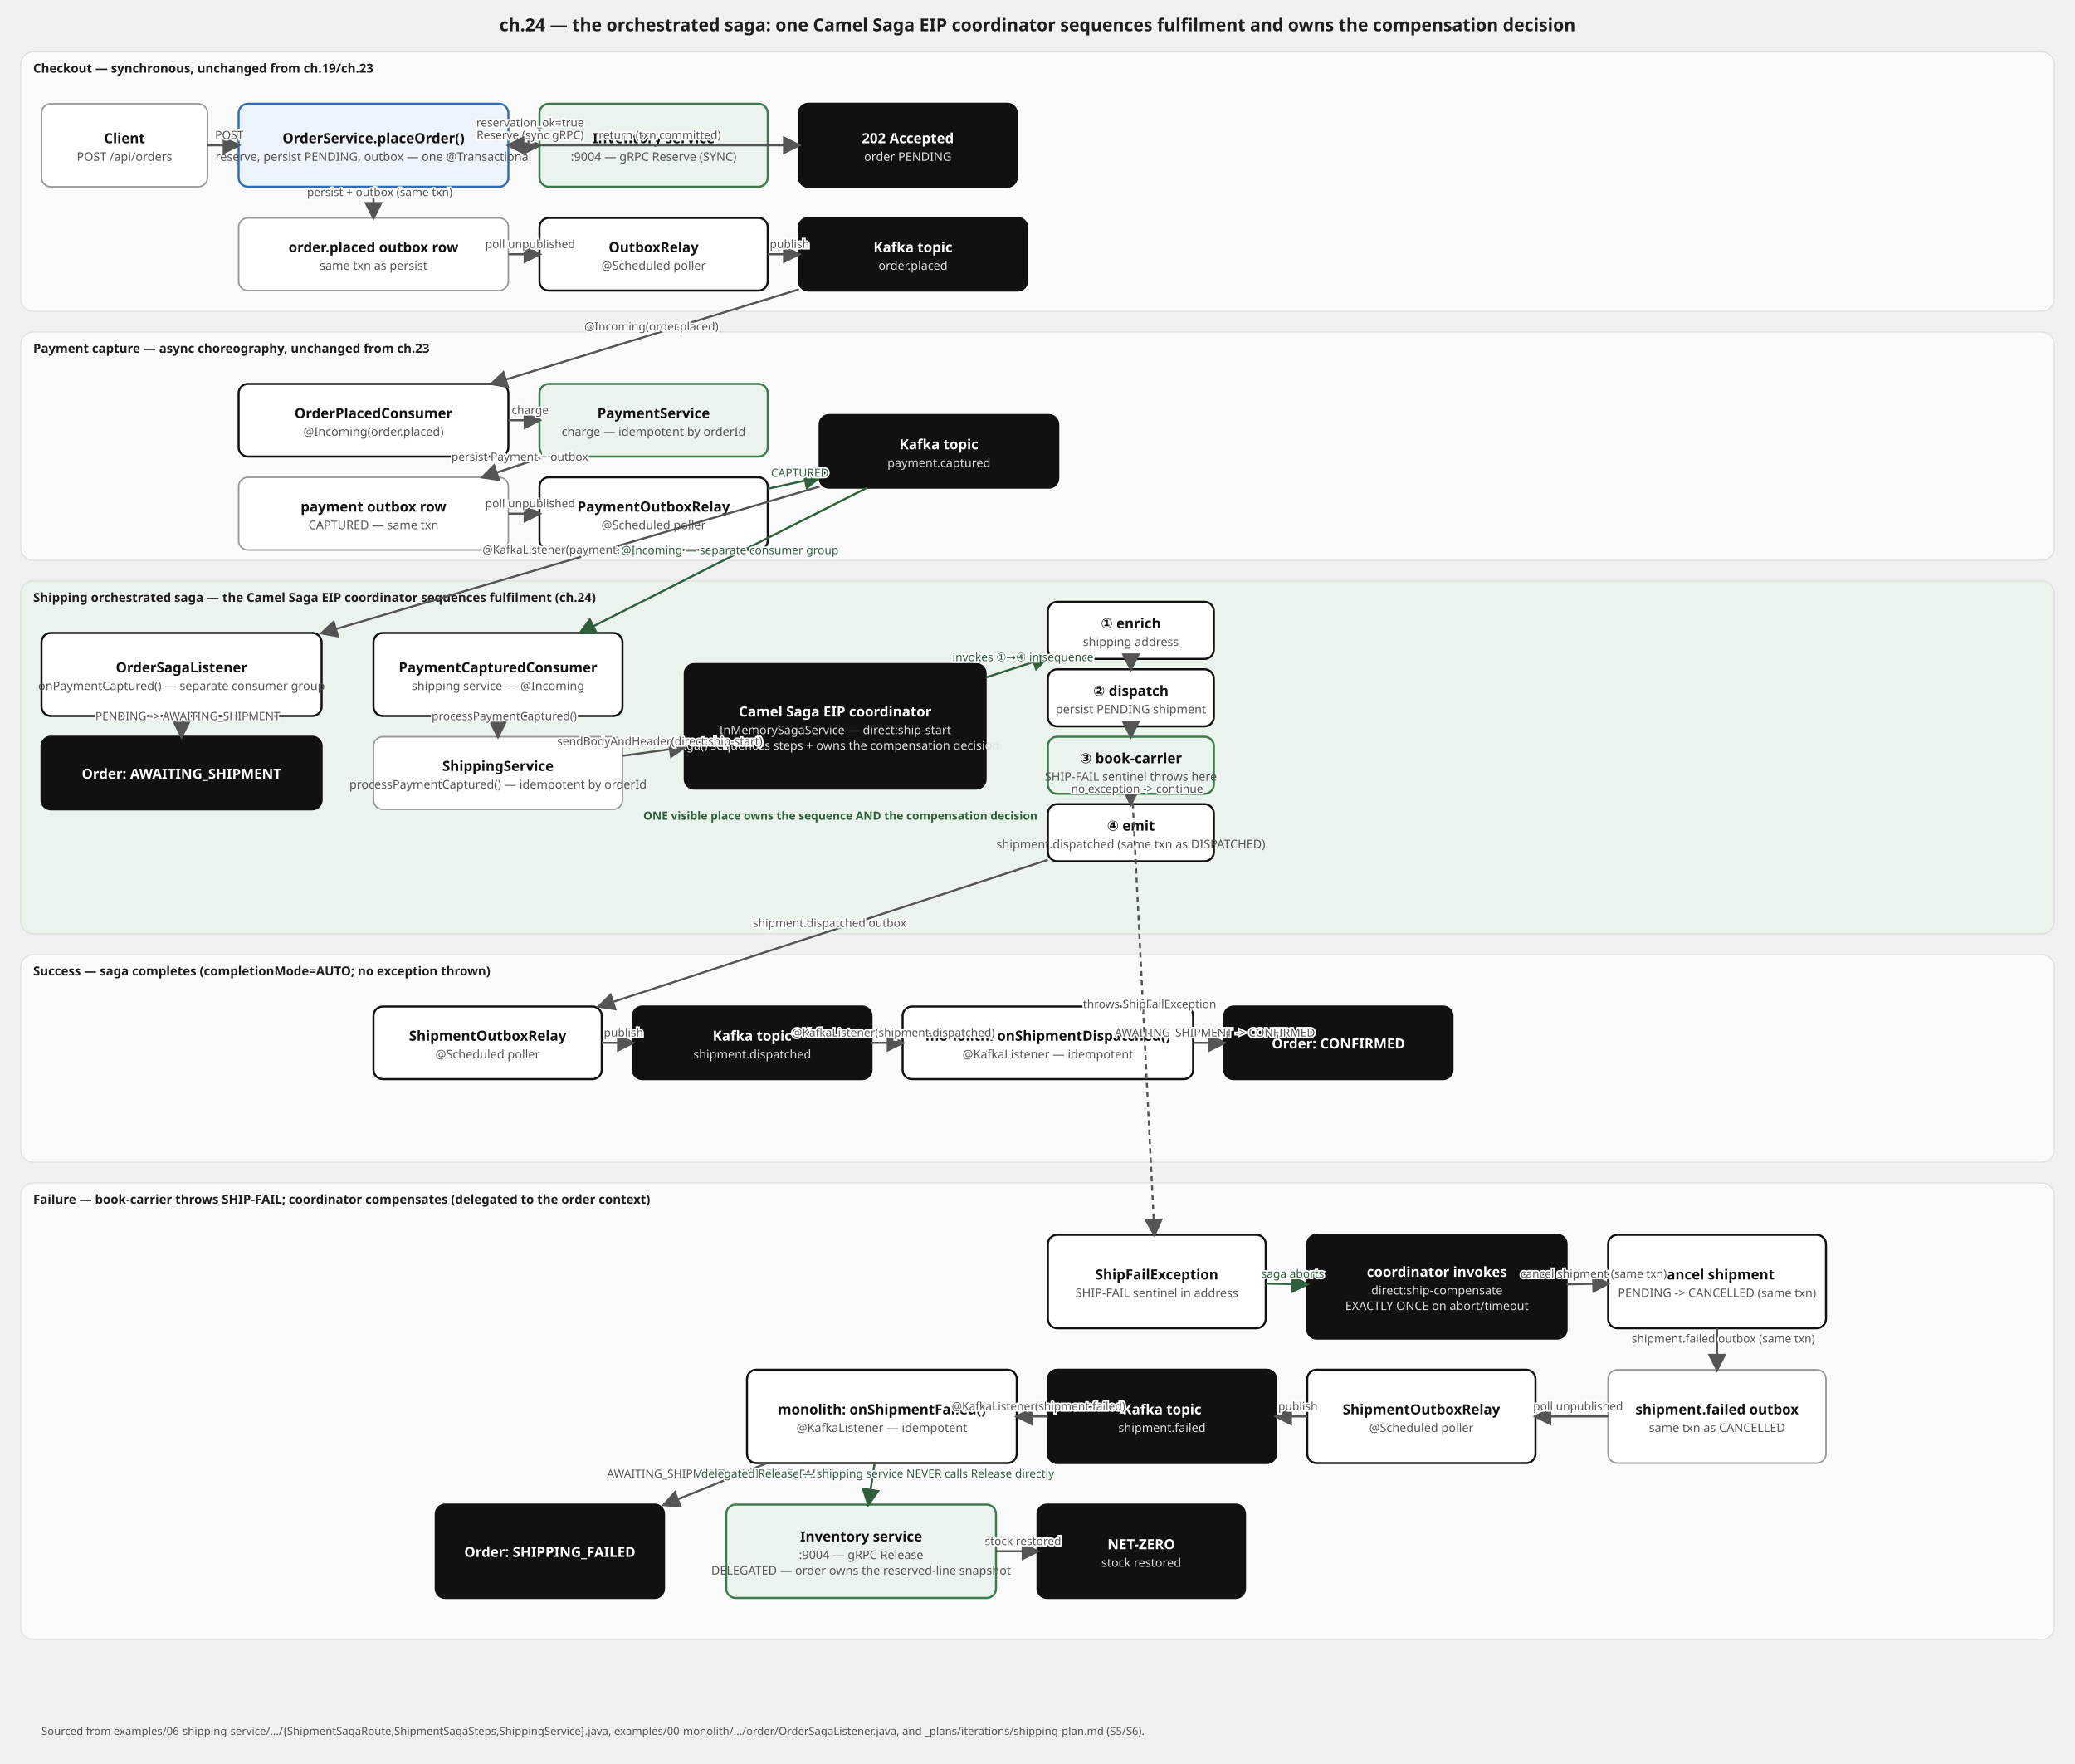
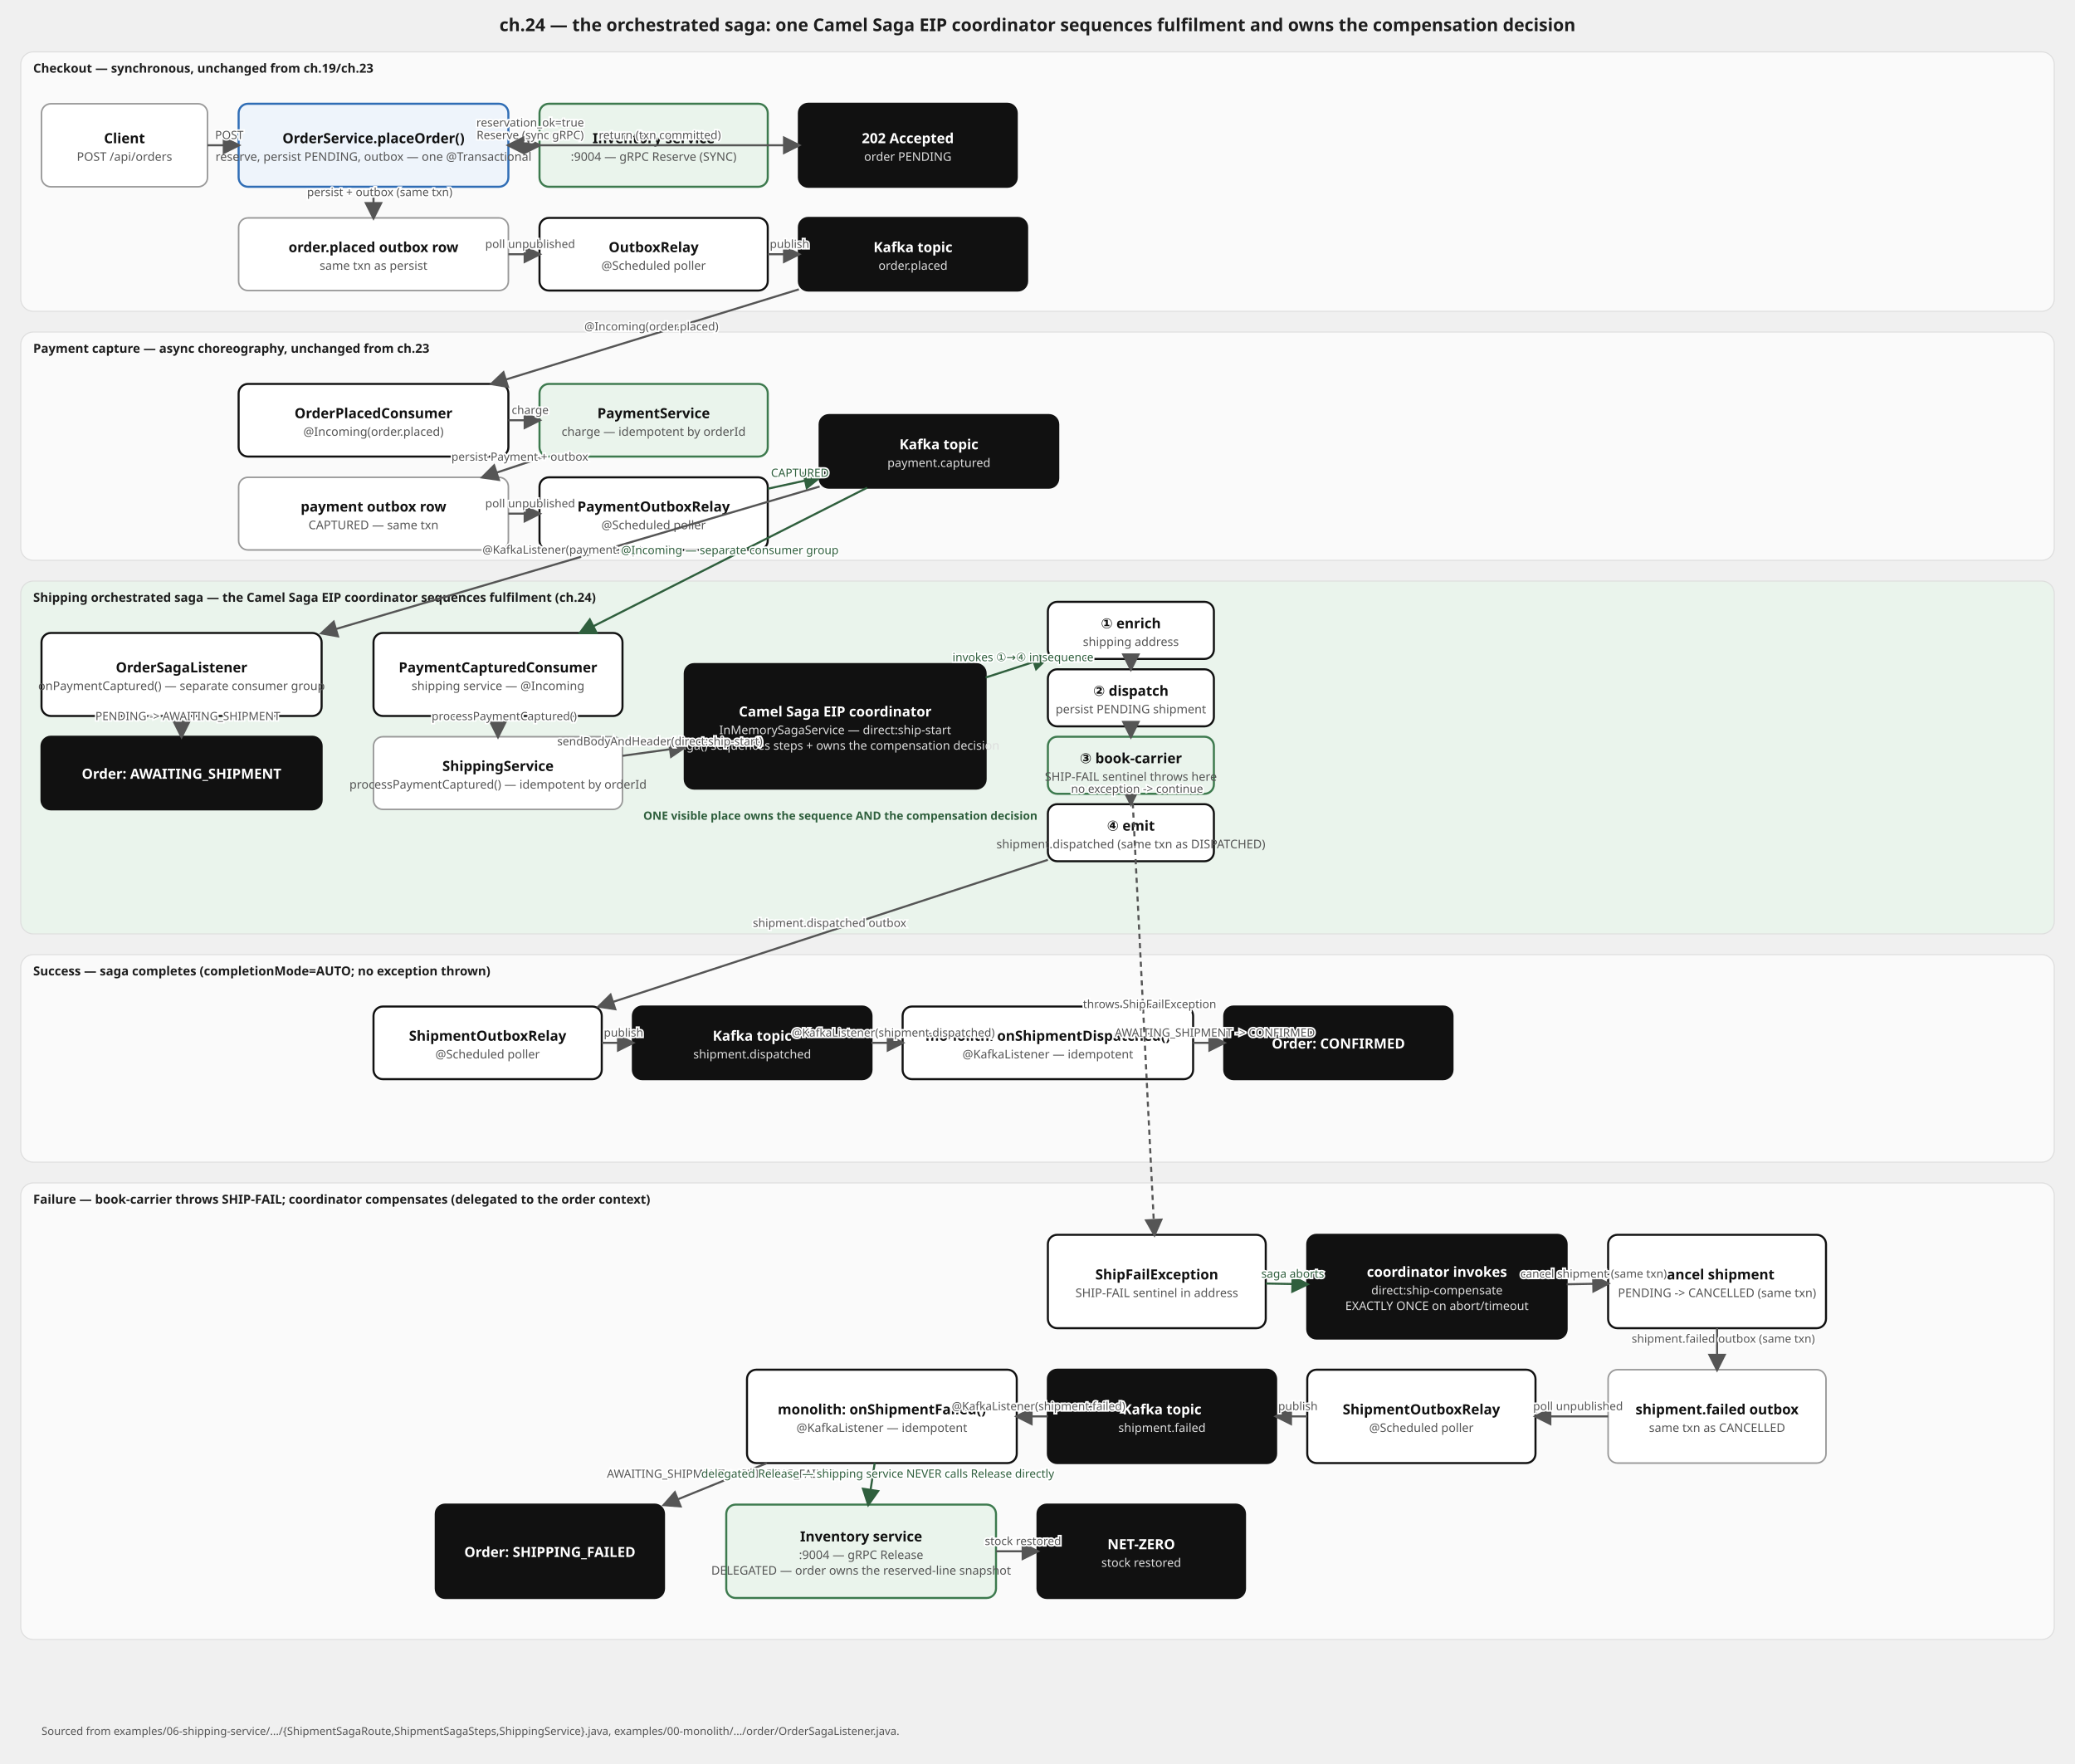
<svg xmlns="http://www.w3.org/2000/svg" viewBox="0 0 2000 1700" font-family="'Red Hat Text', system-ui, sans-serif" role="img">
  <defs>
    <marker id="a" viewBox="0 0 10 10" refX="8.5" refY="5" markerWidth="9" markerHeight="9" orient="auto-start-reverse">
      <path d="M0,0 L10,5 L0,10 z" fill="#555" />
    </marker>
    <marker id="am" viewBox="0 0 10 10" refX="8.5" refY="5" markerWidth="9" markerHeight="9" orient="auto-start-reverse">
      <path d="M0,0 L10,5 L0,10 z" fill="#2f5f3d" />
    </marker>
  </defs>
  <rect x="20" y="50" width="1960" height="250" rx="12" fill="#fafafa" stroke="#ddd" />
  <text x="32" y="70" font-size="12" font-weight="700" fill="#1d1d1d">Checkout — synchronous, unchanged from ch.19/ch.23</text>
  <rect x="20" y="320" width="1960" height="220" rx="12" fill="#fafafa" stroke="#ddd" />
  <text x="32" y="340" font-size="12" font-weight="700" fill="#1d1d1d">Payment capture — async choreography, unchanged from ch.23</text>
  <rect x="20" y="560" width="1960" height="340" rx="12" fill="#eaf4ec" stroke="#ddd" />
  <text x="32" y="580" font-size="12" font-weight="700" fill="#1d1d1d">Shipping orchestrated saga — the Camel Saga EIP coordinator sequences fulfilment (ch.24)</text>
  <rect x="20" y="920" width="1960" height="200" rx="12" fill="#fafafa" stroke="#ddd" />
  <text x="32" y="940" font-size="12" font-weight="700" fill="#1d1d1d">Success — saga completes (completionMode=AUTO; no exception thrown)</text>
  <rect x="20" y="1140" width="1960" height="440" rx="12" fill="#fafafa" stroke="#ddd" />
  <text x="32" y="1160" font-size="12" font-weight="700" fill="#1d1d1d">Failure — book-carrier throws SHIP-FAIL; coordinator compensates (delegated to the order context)</text>
  <rect x="40" y="100" width="160" height="80" rx="9" fill="#ffffff" stroke="#999999" stroke-width="1.5" />
  <text x="120.0" y="138.0" font-size="13.5" font-weight="700" fill="#111111" text-anchor="middle">Client</text>
  <text x="120.0" y="155.0" font-size="11.5" fill="#555555" text-anchor="middle">POST /api/orders</text>
  <rect x="230" y="100" width="260" height="80" rx="9" fill="#eef4fb" stroke="#2f6db5" stroke-width="2" />
  <text x="360.0" y="138.0" font-size="13.5" font-weight="700" fill="#111111" text-anchor="middle">OrderService.placeOrder()</text>
  <text x="360.0" y="155.0" font-size="11.5" fill="#555555" text-anchor="middle">reserve, persist PENDING, outbox — one @Transactional</text>
  <rect x="520" y="100" width="220" height="80" rx="9" fill="#eaf4ec" stroke="#3d7a4e" stroke-width="2" />
  <text x="630.0" y="138.0" font-size="13.5" font-weight="700" fill="#111111" text-anchor="middle">Inventory service</text>
  <text x="630.0" y="155.0" font-size="11.5" fill="#555555" text-anchor="middle">:9004 — gRPC Reserve (SYNC)</text>
  <rect x="770" y="100" width="210" height="80" rx="9" fill="#111111" stroke="#111111" stroke-width="2" />
  <text x="875.0" y="138.0" font-size="13.5" font-weight="700" fill="#ffffff" text-anchor="middle">202 Accepted</text>
  <text x="875.0" y="155.0" font-size="11.5" fill="#dddddd" text-anchor="middle">order PENDING</text>
  <rect x="230" y="210" width="260" height="70" rx="9" fill="#ffffff" stroke="#999999" stroke-width="1.5" />
  <text x="360.0" y="243.0" font-size="13.5" font-weight="700" fill="#111111" text-anchor="middle">order.placed outbox row</text>
  <text x="360.0" y="260.0" font-size="11.5" fill="#555555" text-anchor="middle">same txn as persist</text>
  <rect x="520" y="210" width="220" height="70" rx="9" fill="#ffffff" stroke="#111111" stroke-width="2" />
  <text x="630.0" y="243.0" font-size="13.5" font-weight="700" fill="#111111" text-anchor="middle">OutboxRelay</text>
  <text x="630.0" y="260.0" font-size="11.5" fill="#555555" text-anchor="middle">@Scheduled poller</text>
  <rect x="770" y="210" width="220" height="70" rx="9" fill="#111111" stroke="#111111" stroke-width="2" />
  <text x="880.0" y="243.0" font-size="13.5" font-weight="700" fill="#ffffff" text-anchor="middle">Kafka topic</text>
  <text x="880.0" y="260.0" font-size="11.5" fill="#dddddd" text-anchor="middle">order.placed</text>
  <rect x="230" y="370" width="260" height="70" rx="9" fill="#ffffff" stroke="#111111" stroke-width="2" />
  <text x="360.0" y="403.0" font-size="13.5" font-weight="700" fill="#111111" text-anchor="middle">OrderPlacedConsumer</text>
  <text x="360.0" y="420.0" font-size="11.5" fill="#555555" text-anchor="middle">@Incoming(order.placed)</text>
  <rect x="520" y="370" width="220" height="70" rx="9" fill="#eaf4ec" stroke="#3d7a4e" stroke-width="2" />
  <text x="630.0" y="403.0" font-size="13.5" font-weight="700" fill="#111111" text-anchor="middle">PaymentService</text>
  <text x="630.0" y="420.0" font-size="11.5" fill="#555555" text-anchor="middle">charge — idempotent by orderId</text>
  <rect x="230" y="460" width="260" height="70" rx="9" fill="#ffffff" stroke="#999999" stroke-width="1.5" />
  <text x="360.0" y="493.0" font-size="13.5" font-weight="700" fill="#111111" text-anchor="middle">payment outbox row</text>
  <text x="360.0" y="510.0" font-size="11.5" fill="#555555" text-anchor="middle">CAPTURED — same txn</text>
  <rect x="520" y="460" width="220" height="70" rx="9" fill="#ffffff" stroke="#111111" stroke-width="2" />
  <text x="630.0" y="493.0" font-size="13.5" font-weight="700" fill="#111111" text-anchor="middle">PaymentOutboxRelay</text>
  <text x="630.0" y="510.0" font-size="11.5" fill="#555555" text-anchor="middle">@Scheduled poller</text>
  <rect x="790" y="400" width="230" height="70" rx="9" fill="#111111" stroke="#111111" stroke-width="2" />
  <text x="905.0" y="433.0" font-size="13.5" font-weight="700" fill="#ffffff" text-anchor="middle">Kafka topic</text>
  <text x="905.0" y="450.0" font-size="11.5" fill="#dddddd" text-anchor="middle">payment.captured</text>
  <rect x="40" y="610" width="270" height="80" rx="9" fill="#ffffff" stroke="#111111" stroke-width="2" />
  <text x="175.0" y="648.0" font-size="13.5" font-weight="700" fill="#111111" text-anchor="middle">OrderSagaListener</text>
  <text x="175.0" y="665.0" font-size="11.5" fill="#555555" text-anchor="middle">onPaymentCaptured() — separate consumer group</text>
  <rect x="40" y="710" width="270" height="70" rx="9" fill="#111111" stroke="#111111" stroke-width="2" />
  <text x="175.0" y="750.5" font-size="13.5" font-weight="700" fill="#ffffff" text-anchor="middle">Order: AWAITING_SHIPMENT</text>
  <rect x="360" y="610" width="240" height="80" rx="9" fill="#ffffff" stroke="#111111" stroke-width="2" />
  <text x="480.0" y="648.0" font-size="13.5" font-weight="700" fill="#111111" text-anchor="middle">PaymentCapturedConsumer</text>
  <text x="480.0" y="665.0" font-size="11.5" fill="#555555" text-anchor="middle">shipping service — @Incoming</text>
  <rect x="360" y="710" width="240" height="70" rx="9" fill="#ffffff" stroke="#999999" stroke-width="1.5" />
  <text x="480.0" y="743.0" font-size="13.5" font-weight="700" fill="#111111" text-anchor="middle">ShippingService</text>
  <text x="480.0" y="760.0" font-size="11.5" fill="#555555" text-anchor="middle">processPaymentCaptured() — idempotent by orderId</text>
  <rect x="660" y="640" width="290" height="120" rx="9" fill="#111111" stroke="#111111" stroke-width="2" />
  <text x="805.0" y="690.5" font-size="13.5" font-weight="700" fill="#ffffff" text-anchor="middle">Camel Saga EIP coordinator</text>
  <text x="805.0" y="707.5" font-size="11.5" fill="#dddddd" text-anchor="middle">InMemorySagaService — direct:ship-start</text>
  <text x="805.0" y="722.5" font-size="11.5" fill="#dddddd" text-anchor="middle">.saga() sequences steps + owns the compensation decision</text>
  <rect x="1010" y="580" width="160" height="55" rx="9" fill="#ffffff" stroke="#111111" stroke-width="2" />
  <text x="1090.0" y="605.5" font-size="13.5" font-weight="700" fill="#111111" text-anchor="middle">① enrich</text>
  <text x="1090.0" y="622.5" font-size="11.5" fill="#555555" text-anchor="middle">shipping address</text>
  <rect x="1010" y="645" width="160" height="55" rx="9" fill="#ffffff" stroke="#111111" stroke-width="2" />
  <text x="1090.0" y="670.5" font-size="13.5" font-weight="700" fill="#111111" text-anchor="middle">② dispatch</text>
  <text x="1090.0" y="687.5" font-size="11.5" fill="#555555" text-anchor="middle">persist PENDING shipment</text>
  <rect x="1010" y="710" width="160" height="55" rx="9" fill="#eaf4ec" stroke="#3d7a4e" stroke-width="2" />
  <text x="1090.0" y="735.5" font-size="13.5" font-weight="700" fill="#111111" text-anchor="middle">③ book-carrier</text>
  <text x="1090.0" y="752.5" font-size="11.5" fill="#555555" text-anchor="middle">SHIP-FAIL sentinel throws here</text>
  <rect x="1010" y="775" width="160" height="55" rx="9" fill="#ffffff" stroke="#111111" stroke-width="2" />
  <text x="1090.0" y="800.5" font-size="13.5" font-weight="700" fill="#111111" text-anchor="middle">④ emit</text>
  <text x="1090.0" y="817.5" font-size="11.5" fill="#555555" text-anchor="middle">shipment.dispatched (same txn as DISPATCHED)</text>
  <rect x="360" y="970" width="220" height="70" rx="9" fill="#ffffff" stroke="#111111" stroke-width="2" />
  <text x="470.0" y="1003.0" font-size="13.5" font-weight="700" fill="#111111" text-anchor="middle">ShipmentOutboxRelay</text>
  <text x="470.0" y="1020.0" font-size="11.5" fill="#555555" text-anchor="middle">@Scheduled poller</text>
  <rect x="610" y="970" width="230" height="70" rx="9" fill="#111111" stroke="#111111" stroke-width="2" />
  <text x="725.0" y="1003.0" font-size="13.5" font-weight="700" fill="#ffffff" text-anchor="middle">Kafka topic</text>
  <text x="725.0" y="1020.0" font-size="11.5" fill="#dddddd" text-anchor="middle">shipment.dispatched</text>
  <rect x="870" y="970" width="280" height="70" rx="9" fill="#ffffff" stroke="#111111" stroke-width="2" />
  <text x="1010.0" y="1003.0" font-size="13.5" font-weight="700" fill="#111111" text-anchor="middle">monolith: onShipmentDispatched()</text>
  <text x="1010.0" y="1020.0" font-size="11.5" fill="#555555" text-anchor="middle">@KafkaListener — idempotent</text>
  <rect x="1180" y="970" width="220" height="70" rx="9" fill="#111111" stroke="#111111" stroke-width="2" />
  <text x="1290.0" y="1010.5" font-size="13.5" font-weight="700" fill="#ffffff" text-anchor="middle">Order: CONFIRMED</text>
  <rect x="1010" y="1190" width="210" height="90" rx="9" fill="#ffffff" stroke="#111111" stroke-width="2" />
  <text x="1115.0" y="1233.0" font-size="13.5" font-weight="700" fill="#111111" text-anchor="middle">ShipFailException</text>
  <text x="1115.0" y="1250.0" font-size="11.5" fill="#555555" text-anchor="middle">SHIP-FAIL sentinel in address</text>
  <rect x="1260" y="1190" width="250" height="100" rx="9" fill="#111111" stroke="#111111" stroke-width="2" />
  <text x="1385.0" y="1230.5" font-size="13.5" font-weight="700" fill="#ffffff" text-anchor="middle">coordinator invokes</text>
  <text x="1385.0" y="1247.5" font-size="11.5" fill="#dddddd" text-anchor="middle">direct:ship-compensate</text>
  <text x="1385.0" y="1262.5" font-size="11.5" fill="#dddddd" text-anchor="middle">EXACTLY ONCE on abort/timeout</text>
  <rect x="1550" y="1190" width="210" height="90" rx="9" fill="#ffffff" stroke="#111111" stroke-width="2" />
  <text x="1655.0" y="1233.0" font-size="13.5" font-weight="700" fill="#111111" text-anchor="middle">cancel shipment</text>
  <text x="1655.0" y="1250.0" font-size="11.5" fill="#555555" text-anchor="middle">PENDING -&gt; CANCELLED (same txn)</text>
  <rect x="1550" y="1320" width="210" height="90" rx="9" fill="#ffffff" stroke="#999999" stroke-width="1.5" />
  <text x="1655.0" y="1363.0" font-size="13.5" font-weight="700" fill="#111111" text-anchor="middle">shipment.failed outbox</text>
  <text x="1655.0" y="1380.0" font-size="11.5" fill="#555555" text-anchor="middle">same txn as CANCELLED</text>
  <rect x="1260" y="1320" width="220" height="90" rx="9" fill="#ffffff" stroke="#111111" stroke-width="2" />
  <text x="1370.0" y="1363.0" font-size="13.5" font-weight="700" fill="#111111" text-anchor="middle">ShipmentOutboxRelay</text>
  <text x="1370.0" y="1380.0" font-size="11.5" fill="#555555" text-anchor="middle">@Scheduled poller</text>
  <rect x="1010" y="1320" width="220" height="90" rx="9" fill="#111111" stroke="#111111" stroke-width="2" />
  <text x="1120.0" y="1363.0" font-size="13.5" font-weight="700" fill="#ffffff" text-anchor="middle">Kafka topic</text>
  <text x="1120.0" y="1380.0" font-size="11.5" fill="#dddddd" text-anchor="middle">shipment.failed</text>
  <rect x="720" y="1320" width="260" height="90" rx="9" fill="#ffffff" stroke="#111111" stroke-width="2" />
  <text x="850.0" y="1363.0" font-size="13.5" font-weight="700" fill="#111111" text-anchor="middle">monolith: onShipmentFailed()</text>
  <text x="850.0" y="1380.0" font-size="11.5" fill="#555555" text-anchor="middle">@KafkaListener — idempotent</text>
  <rect x="420" y="1450" width="220" height="90" rx="9" fill="#111111" stroke="#111111" stroke-width="2" />
  <text x="530.0" y="1500.5" font-size="13.5" font-weight="700" fill="#ffffff" text-anchor="middle">Order: SHIPPING_FAILED</text>
  <rect x="700" y="1450" width="260" height="90" rx="9" fill="#eaf4ec" stroke="#3d7a4e" stroke-width="2" />
  <text x="830.0" y="1485.5" font-size="13.5" font-weight="700" fill="#111111" text-anchor="middle">Inventory service</text>
  <text x="830.0" y="1502.5" font-size="11.5" fill="#555555" text-anchor="middle">:9004 — gRPC Release</text>
  <text x="830.0" y="1517.5" font-size="11.5" fill="#555555" text-anchor="middle">DELEGATED — order owns the reserved-line snapshot</text>
  <rect x="1000" y="1450" width="200" height="90" rx="9" fill="#111111" stroke="#111111" stroke-width="2" />
  <text x="1100.0" y="1493.0" font-size="13.5" font-weight="700" fill="#ffffff" text-anchor="middle">NET-ZERO</text>
  <text x="1100.0" y="1510.0" font-size="11.5" fill="#dddddd" text-anchor="middle">stock restored</text>
  <path d="M200.0,140.0 L230.0,140.0" fill="none" stroke="#555" stroke-width="2" marker-end="url(#a)" />
  <text x="221.0" y="134.0" font-size="11" fill="#ffffff" stroke="#ffffff" stroke-width="3" paint-order="stroke" text-anchor="middle">POST</text>
  <text x="221.0" y="134.0" font-size="11" fill="#555" text-anchor="middle">POST</text>
  <path d="M490.0,140.0 L520.0,140.0" fill="none" stroke="#555" stroke-width="2" marker-end="url(#a)" />
  <text x="511.0" y="134.0" font-size="11" fill="#ffffff" stroke="#ffffff" stroke-width="3" paint-order="stroke" text-anchor="middle">Reserve (sync gRPC)</text>
  <text x="511.0" y="134.0" font-size="11" fill="#555" text-anchor="middle">Reserve (sync gRPC)</text>
  <path d="M520.0,140.0 L490.0,140.0" fill="none" stroke="#555" stroke-width="2" marker-end="url(#a)" />
  <text x="511.0" y="122.0" font-size="11" fill="#ffffff" stroke="#ffffff" stroke-width="3" paint-order="stroke" text-anchor="middle">reservation_ok=true</text>
  <text x="511.0" y="122.0" font-size="11" fill="#555" text-anchor="middle">reservation_ok=true</text>
  <path d="M490.0,140.0 L770.0,140.0" fill="none" stroke="#555" stroke-width="2" marker-end="url(#a)" />
  <text x="636.0" y="134.0" font-size="11" fill="#ffffff" stroke="#ffffff" stroke-width="3" paint-order="stroke" text-anchor="middle">return (txn committed)</text>
  <text x="636.0" y="134.0" font-size="11" fill="#555" text-anchor="middle">return (txn committed)</text>
  <path d="M360.0,180.0 L360.0,210.0" fill="none" stroke="#555" stroke-width="2" marker-end="url(#a)" />
  <text x="366.0" y="189.0" font-size="11" fill="#ffffff" stroke="#ffffff" stroke-width="3" paint-order="stroke" text-anchor="middle">persist + outbox (same txn)</text>
  <text x="366.0" y="189.0" font-size="11" fill="#555" text-anchor="middle">persist + outbox (same txn)</text>
  <path d="M490.0,245.0 L520.0,245.0" fill="none" stroke="#555" stroke-width="2" marker-end="url(#a)" />
  <text x="511.0" y="239.0" font-size="11" fill="#ffffff" stroke="#ffffff" stroke-width="3" paint-order="stroke" text-anchor="middle">poll unpublished</text>
  <text x="511.0" y="239.0" font-size="11" fill="#555" text-anchor="middle">poll unpublished</text>
  <path d="M740.0,245.0 L770.0,245.0" fill="none" stroke="#555" stroke-width="2" marker-end="url(#a)" />
  <text x="761.0" y="239.0" font-size="11" fill="#ffffff" stroke="#ffffff" stroke-width="3" paint-order="stroke" text-anchor="middle">publish</text>
  <text x="761.0" y="239.0" font-size="11" fill="#555" text-anchor="middle">publish</text>
  <path d="M770.0,278.846 L473.75,370.0" fill="none" stroke="#555" stroke-width="2" marker-end="url(#a)" />
  <text x="627.875" y="318.423" font-size="11" fill="#ffffff" stroke="#ffffff" stroke-width="3" paint-order="stroke" text-anchor="middle">@Incoming(order.placed)</text>
  <text x="627.875" y="318.423" font-size="11" fill="#555" text-anchor="middle">@Incoming(order.placed)</text>
  <path d="M490.0,405.0 L520.0,405.0" fill="none" stroke="#555" stroke-width="2" marker-end="url(#a)" />
  <text x="511.0" y="399.0" font-size="11" fill="#ffffff" stroke="#ffffff" stroke-width="3" paint-order="stroke" text-anchor="middle">charge</text>
  <text x="511.0" y="399.0" font-size="11" fill="#555" text-anchor="middle">charge</text>
  <path d="M525.0,440.0 L465.0,460.0" fill="none" stroke="#555" stroke-width="2" marker-end="url(#a)" />
  <text x="501.0" y="444.0" font-size="11" fill="#ffffff" stroke="#ffffff" stroke-width="3" paint-order="stroke" text-anchor="middle">persist Payment + outbox</text>
  <text x="501.0" y="444.0" font-size="11" fill="#555" text-anchor="middle">persist Payment + outbox</text>
  <path d="M490.0,495.0 L520.0,495.0" fill="none" stroke="#555" stroke-width="2" marker-end="url(#a)" />
  <text x="511.0" y="489.0" font-size="11" fill="#ffffff" stroke="#ffffff" stroke-width="3" paint-order="stroke" text-anchor="middle">poll unpublished</text>
  <text x="511.0" y="489.0" font-size="11" fill="#555" text-anchor="middle">poll unpublished</text>
  <path d="M740.0,471.0 L790.0,460.091" fill="none" stroke="#2f5f3d" stroke-width="2" marker-end="url(#am)" />
  <text x="771.0" y="459.545" font-size="11" fill="#ffffff" stroke="#ffffff" stroke-width="3" paint-order="stroke" text-anchor="middle">CAPTURED</text>
  <text x="771.0" y="459.545" font-size="11" fill="#2f5f3d" text-anchor="middle">CAPTURED</text>
  <path d="M790.0,468.87 L310.0,610.24" fill="none" stroke="#555" stroke-width="2" marker-end="url(#a)" />
  <text x="556.0" y="533.555" font-size="11" fill="#ffffff" stroke="#ffffff" stroke-width="3" paint-order="stroke" text-anchor="middle">@KafkaListener(payment.captured)</text>
  <text x="556.0" y="533.555" font-size="11" fill="#555" text-anchor="middle">@KafkaListener(payment.captured)</text>
  <path d="M175.0,690.0 L175.0,710.0" fill="none" stroke="#555" stroke-width="2" marker-end="url(#a)" />
  <text x="181.0" y="694.0" font-size="11" fill="#ffffff" stroke="#ffffff" stroke-width="3" paint-order="stroke" text-anchor="middle">PENDING -&gt; AWAITING_SHIPMENT</text>
  <text x="181.0" y="694.0" font-size="11" fill="#555" text-anchor="middle">PENDING -&gt; AWAITING_SHIPMENT</text>
  <path d="M835.814,470.0 L559.07,610.0" fill="none" stroke="#2f5f3d" stroke-width="2" marker-end="url(#am)" />
  <text x="703.442" y="534.0" font-size="11" fill="#ffffff" stroke="#ffffff" stroke-width="3" paint-order="stroke" text-anchor="middle">@Incoming — separate consumer group</text>
  <text x="703.442" y="534.0" font-size="11" fill="#2f5f3d" text-anchor="middle">@Incoming — separate consumer group</text>
  <path d="M480.0,690.0 L480.0,710.0" fill="none" stroke="#555" stroke-width="2" marker-end="url(#a)" />
  <text x="486.0" y="694.0" font-size="11" fill="#ffffff" stroke="#ffffff" stroke-width="3" paint-order="stroke" text-anchor="middle">processPaymentCaptured()</text>
  <text x="486.0" y="694.0" font-size="11" fill="#555" text-anchor="middle">processPaymentCaptured()</text>
  <path d="M600.0,728.385 L660.0,720.077" fill="none" stroke="#555" stroke-width="2" marker-end="url(#a)" />
  <text x="636.0" y="718.231" font-size="11" fill="#ffffff" stroke="#ffffff" stroke-width="3" paint-order="stroke" text-anchor="middle">sendBodyAndHeader(direct:ship-start)</text>
  <text x="636.0" y="718.231" font-size="11" fill="#555" text-anchor="middle">sendBodyAndHeader(direct:ship-start)</text>
  <path d="M950.0,652.939 L1010.0,633.465" fill="none" stroke="#2f5f3d" stroke-width="2" marker-end="url(#am)" />
  <text x="986.0" y="637.202" font-size="11" fill="#ffffff" stroke="#ffffff" stroke-width="3" paint-order="stroke" text-anchor="middle">invokes ①→④ in sequence</text>
  <text x="986.0" y="637.202" font-size="11" fill="#2f5f3d" text-anchor="middle">invokes ①→④ in sequence</text>
  <path d="M1090.0,635.0 L1090.0,645.0" fill="none" stroke="#555" stroke-width="2" marker-end="url(#a)" />
  <path d="M1090.0,700.0 L1090.0,710.0" fill="none" stroke="#555" stroke-width="2" marker-end="url(#a)" />
  <path d="M1090.0,765.0 L1090.0,775.0" fill="none" stroke="#555" stroke-width="2" marker-end="url(#a)" />
  <text x="1096.0" y="764.0" font-size="11" fill="#ffffff" stroke="#ffffff" stroke-width="3" paint-order="stroke" text-anchor="middle">no exception -&gt; continue</text>
  <text x="1096.0" y="764.0" font-size="11" fill="#555" text-anchor="middle">no exception -&gt; continue</text>
  <path d="M1010.0,828.629 L577.16,970.0" fill="none" stroke="#555" stroke-width="2" marker-end="url(#a)" />
  <text x="799.58" y="893.315" font-size="11" fill="#ffffff" stroke="#ffffff" stroke-width="3" paint-order="stroke" text-anchor="middle">shipment.dispatched outbox</text>
  <text x="799.58" y="893.315" font-size="11" fill="#555" text-anchor="middle">shipment.dispatched outbox</text>
  <path d="M580.0,1005.0 L610.0,1005.0" fill="none" stroke="#555" stroke-width="2" marker-end="url(#a)" />
  <text x="601.0" y="999.0" font-size="11" fill="#ffffff" stroke="#ffffff" stroke-width="3" paint-order="stroke" text-anchor="middle">publish</text>
  <text x="601.0" y="999.0" font-size="11" fill="#555" text-anchor="middle">publish</text>
  <path d="M840.0,1005.0 L870.0,1005.0" fill="none" stroke="#555" stroke-width="2" marker-end="url(#a)" />
  <text x="861.0" y="999.0" font-size="11" fill="#ffffff" stroke="#ffffff" stroke-width="3" paint-order="stroke" text-anchor="middle">@KafkaListener(shipment.dispatched)</text>
  <text x="861.0" y="999.0" font-size="11" fill="#555" text-anchor="middle">@KafkaListener(shipment.dispatched)</text>
  <path d="M1150.0,1005.0 L1180.0,1005.0" fill="none" stroke="#555" stroke-width="2" marker-end="url(#a)" />
  <text x="1171.0" y="999.0" font-size="11" fill="#ffffff" stroke="#ffffff" stroke-width="3" paint-order="stroke" text-anchor="middle">AWAITING_SHIPMENT -&gt; CONFIRMED</text>
  <text x="1171.0" y="999.0" font-size="11" fill="#555" text-anchor="middle">AWAITING_SHIPMENT -&gt; CONFIRMED</text>
  <path d="M1091.382,765.0 L1112.739,1190.0" fill="none" stroke="#555" stroke-width="2" stroke-dasharray="5 4" marker-end="url(#a)" />
  <text x="1108.06" y="971.5" font-size="11" fill="#ffffff" stroke="#ffffff" stroke-width="3" paint-order="stroke" text-anchor="middle">throws ShipFailException</text>
  <text x="1108.06" y="971.5" font-size="11" fill="#555" text-anchor="middle">throws ShipFailException</text>
  <path d="M1220.0,1236.944 L1260.0,1237.685" fill="none" stroke="#2f5f3d" stroke-width="2" marker-end="url(#am)" />
  <text x="1246.0" y="1231.315" font-size="11" fill="#ffffff" stroke="#ffffff" stroke-width="3" paint-order="stroke" text-anchor="middle">saga aborts</text>
  <text x="1246.0" y="1231.315" font-size="11" fill="#2f5f3d" text-anchor="middle">saga aborts</text>
  <path d="M1510.0,1237.685 L1550.0,1236.944" fill="none" stroke="#555" stroke-width="2" marker-end="url(#a)" />
  <text x="1536.0" y="1231.315" font-size="11" fill="#ffffff" stroke="#ffffff" stroke-width="3" paint-order="stroke" text-anchor="middle">cancel shipment (same txn)</text>
  <text x="1536.0" y="1231.315" font-size="11" fill="#555" text-anchor="middle">cancel shipment (same txn)</text>
  <path d="M1655.0,1280.0 L1655.0,1320.0" fill="none" stroke="#555" stroke-width="2" marker-end="url(#a)" />
  <text x="1661.0" y="1294.0" font-size="11" fill="#ffffff" stroke="#ffffff" stroke-width="3" paint-order="stroke" text-anchor="middle">shipment.failed outbox (same txn)</text>
  <text x="1661.0" y="1294.0" font-size="11" fill="#555" text-anchor="middle">shipment.failed outbox (same txn)</text>
  <path d="M1550.0,1365.0 L1480.0,1365.0" fill="none" stroke="#555" stroke-width="2" marker-end="url(#a)" />
  <text x="1521.0" y="1359.0" font-size="11" fill="#ffffff" stroke="#ffffff" stroke-width="3" paint-order="stroke" text-anchor="middle">poll unpublished</text>
  <text x="1521.0" y="1359.0" font-size="11" fill="#555" text-anchor="middle">poll unpublished</text>
  <path d="M1260.0,1365.0 L1230.0,1365.0" fill="none" stroke="#555" stroke-width="2" marker-end="url(#a)" />
  <text x="1251.0" y="1359.0" font-size="11" fill="#ffffff" stroke="#ffffff" stroke-width="3" paint-order="stroke" text-anchor="middle">publish</text>
  <text x="1251.0" y="1359.0" font-size="11" fill="#555" text-anchor="middle">publish</text>
  <path d="M1010.0,1365.0 L980.0,1365.0" fill="none" stroke="#555" stroke-width="2" marker-end="url(#a)" />
  <text x="1001.0" y="1359.0" font-size="11" fill="#ffffff" stroke="#ffffff" stroke-width="3" paint-order="stroke" text-anchor="middle">@KafkaListener(shipment.failed)</text>
  <text x="1001.0" y="1359.0" font-size="11" fill="#555" text-anchor="middle">@KafkaListener(shipment.failed)</text>
  <path d="M739.231,1410.0 L640.0,1450.312" fill="none" stroke="#555" stroke-width="2" marker-end="url(#a)" />
  <text x="695.615" y="1424.156" font-size="11" fill="#ffffff" stroke="#ffffff" stroke-width="3" paint-order="stroke" text-anchor="middle">AWAITING_SHIPMENT -&gt; SHIPPING_FAILED</text>
  <text x="695.615" y="1424.156" font-size="11" fill="#555" text-anchor="middle">AWAITING_SHIPMENT -&gt; SHIPPING_FAILED</text>
  <path d="M843.077,1410.0 L836.923,1450.0" fill="none" stroke="#2f5f3d" stroke-width="2" marker-end="url(#am)" />
  <text x="846.0" y="1424.0" font-size="11" fill="#ffffff" stroke="#ffffff" stroke-width="3" paint-order="stroke" text-anchor="middle">delegated Release — shipping service NEVER calls Release directly</text>
  <text x="846.0" y="1424.0" font-size="11" fill="#2f5f3d" text-anchor="middle">delegated Release — shipping service NEVER calls Release directly</text>
  <path d="M960.0,1495.0 L1000.0,1495.0" fill="none" stroke="#555" stroke-width="2" marker-end="url(#a)" />
  <text x="986.0" y="1489.0" font-size="11" fill="#ffffff" stroke="#ffffff" stroke-width="3" paint-order="stroke" text-anchor="middle">stock restored</text>
  <text x="986.0" y="1489.0" font-size="11" fill="#555" text-anchor="middle">stock restored</text>
  <text x="1000.0" y="30" font-size="17" fill="#1d1d1d" text-anchor="middle" font-weight="700">ch.24 — the orchestrated saga: one Camel Saga EIP coordinator sequences fulfilment and owns the compensation decision</text>
  <text x="810" y="790" font-size="11" fill="#2f5f3d" text-anchor="middle" font-weight="700">ONE visible place owns the sequence AND the compensation decision</text>
-   <text x="40" y="1672" font-size="10.5" fill="#555555" text-anchor="start">Sourced from examples/06-shipping-service/.../{ShipmentSagaRoute,ShipmentSagaSteps,ShippingService}.java, examples/00-monolith/.../order/OrderSagaListener.java, and _plans/iterations/shipping-plan.md (S5/S6).</text>
+   <text x="40" y="1672" font-size="10.5" fill="#555555" text-anchor="start">Sourced from examples/06-shipping-service/.../{ShipmentSagaRoute,ShipmentSagaSteps,ShippingService}.java, examples/00-monolith/.../order/OrderSagaListener.java.</text>
</svg>
